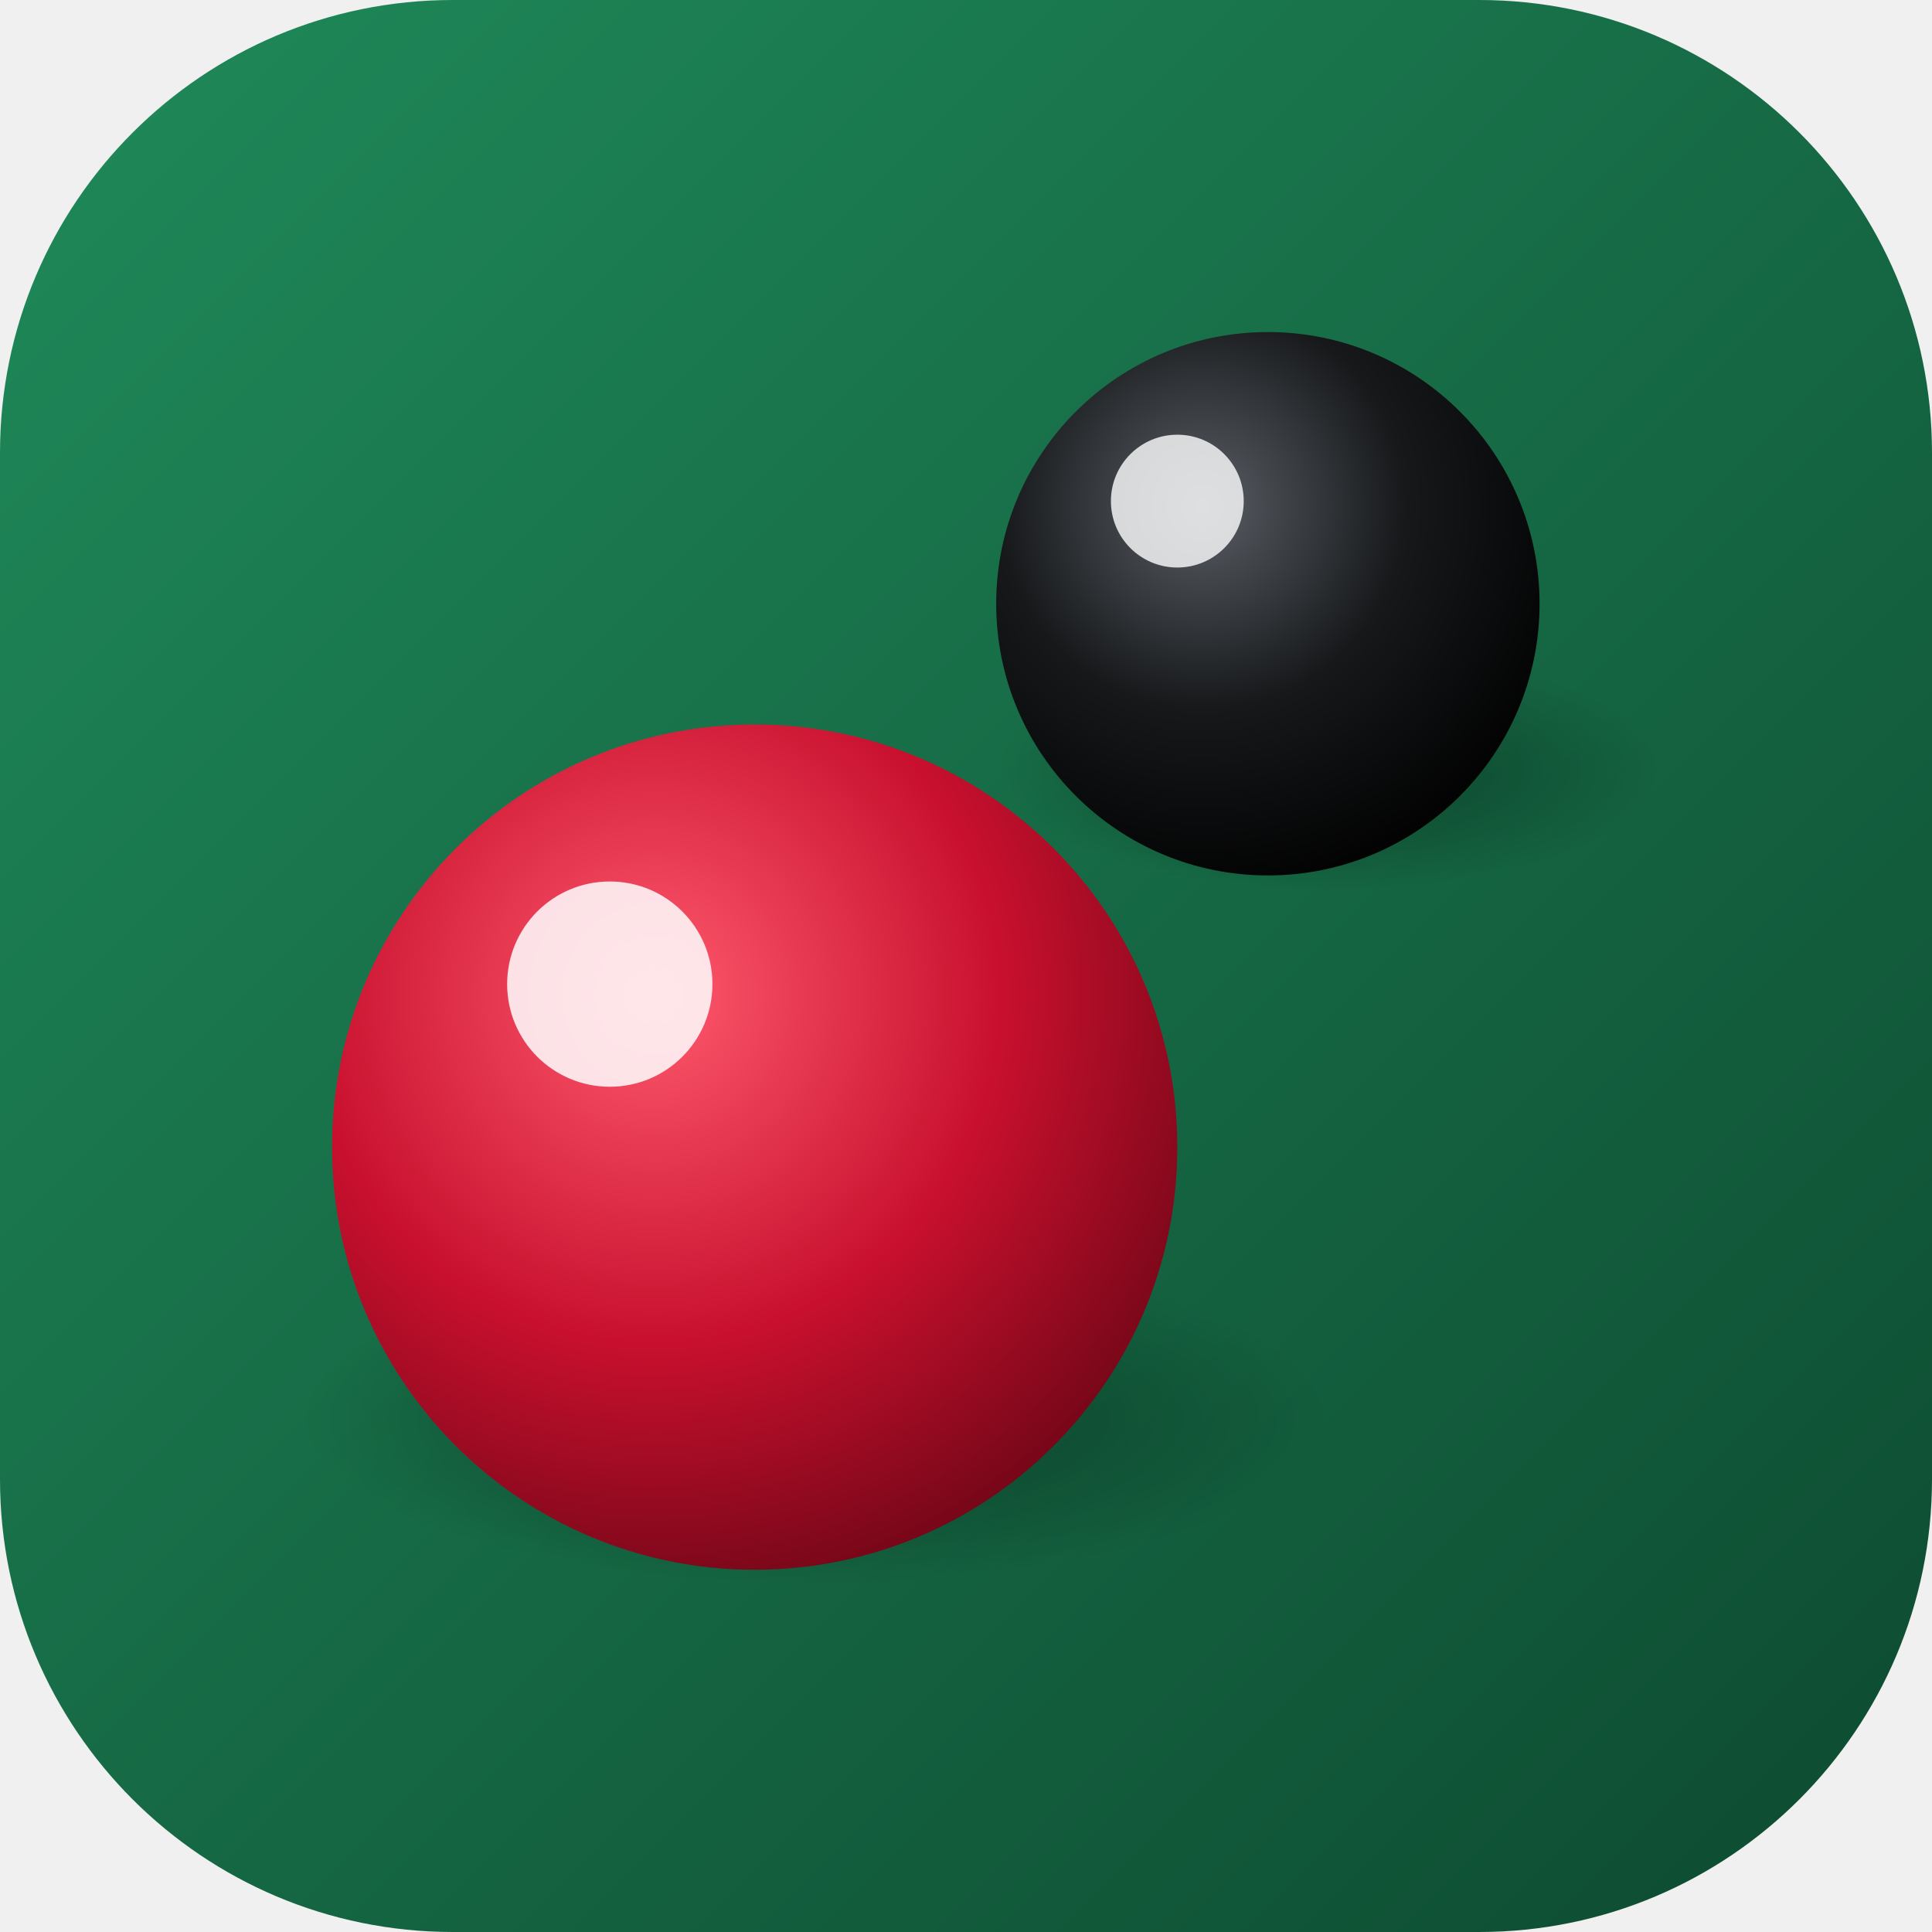
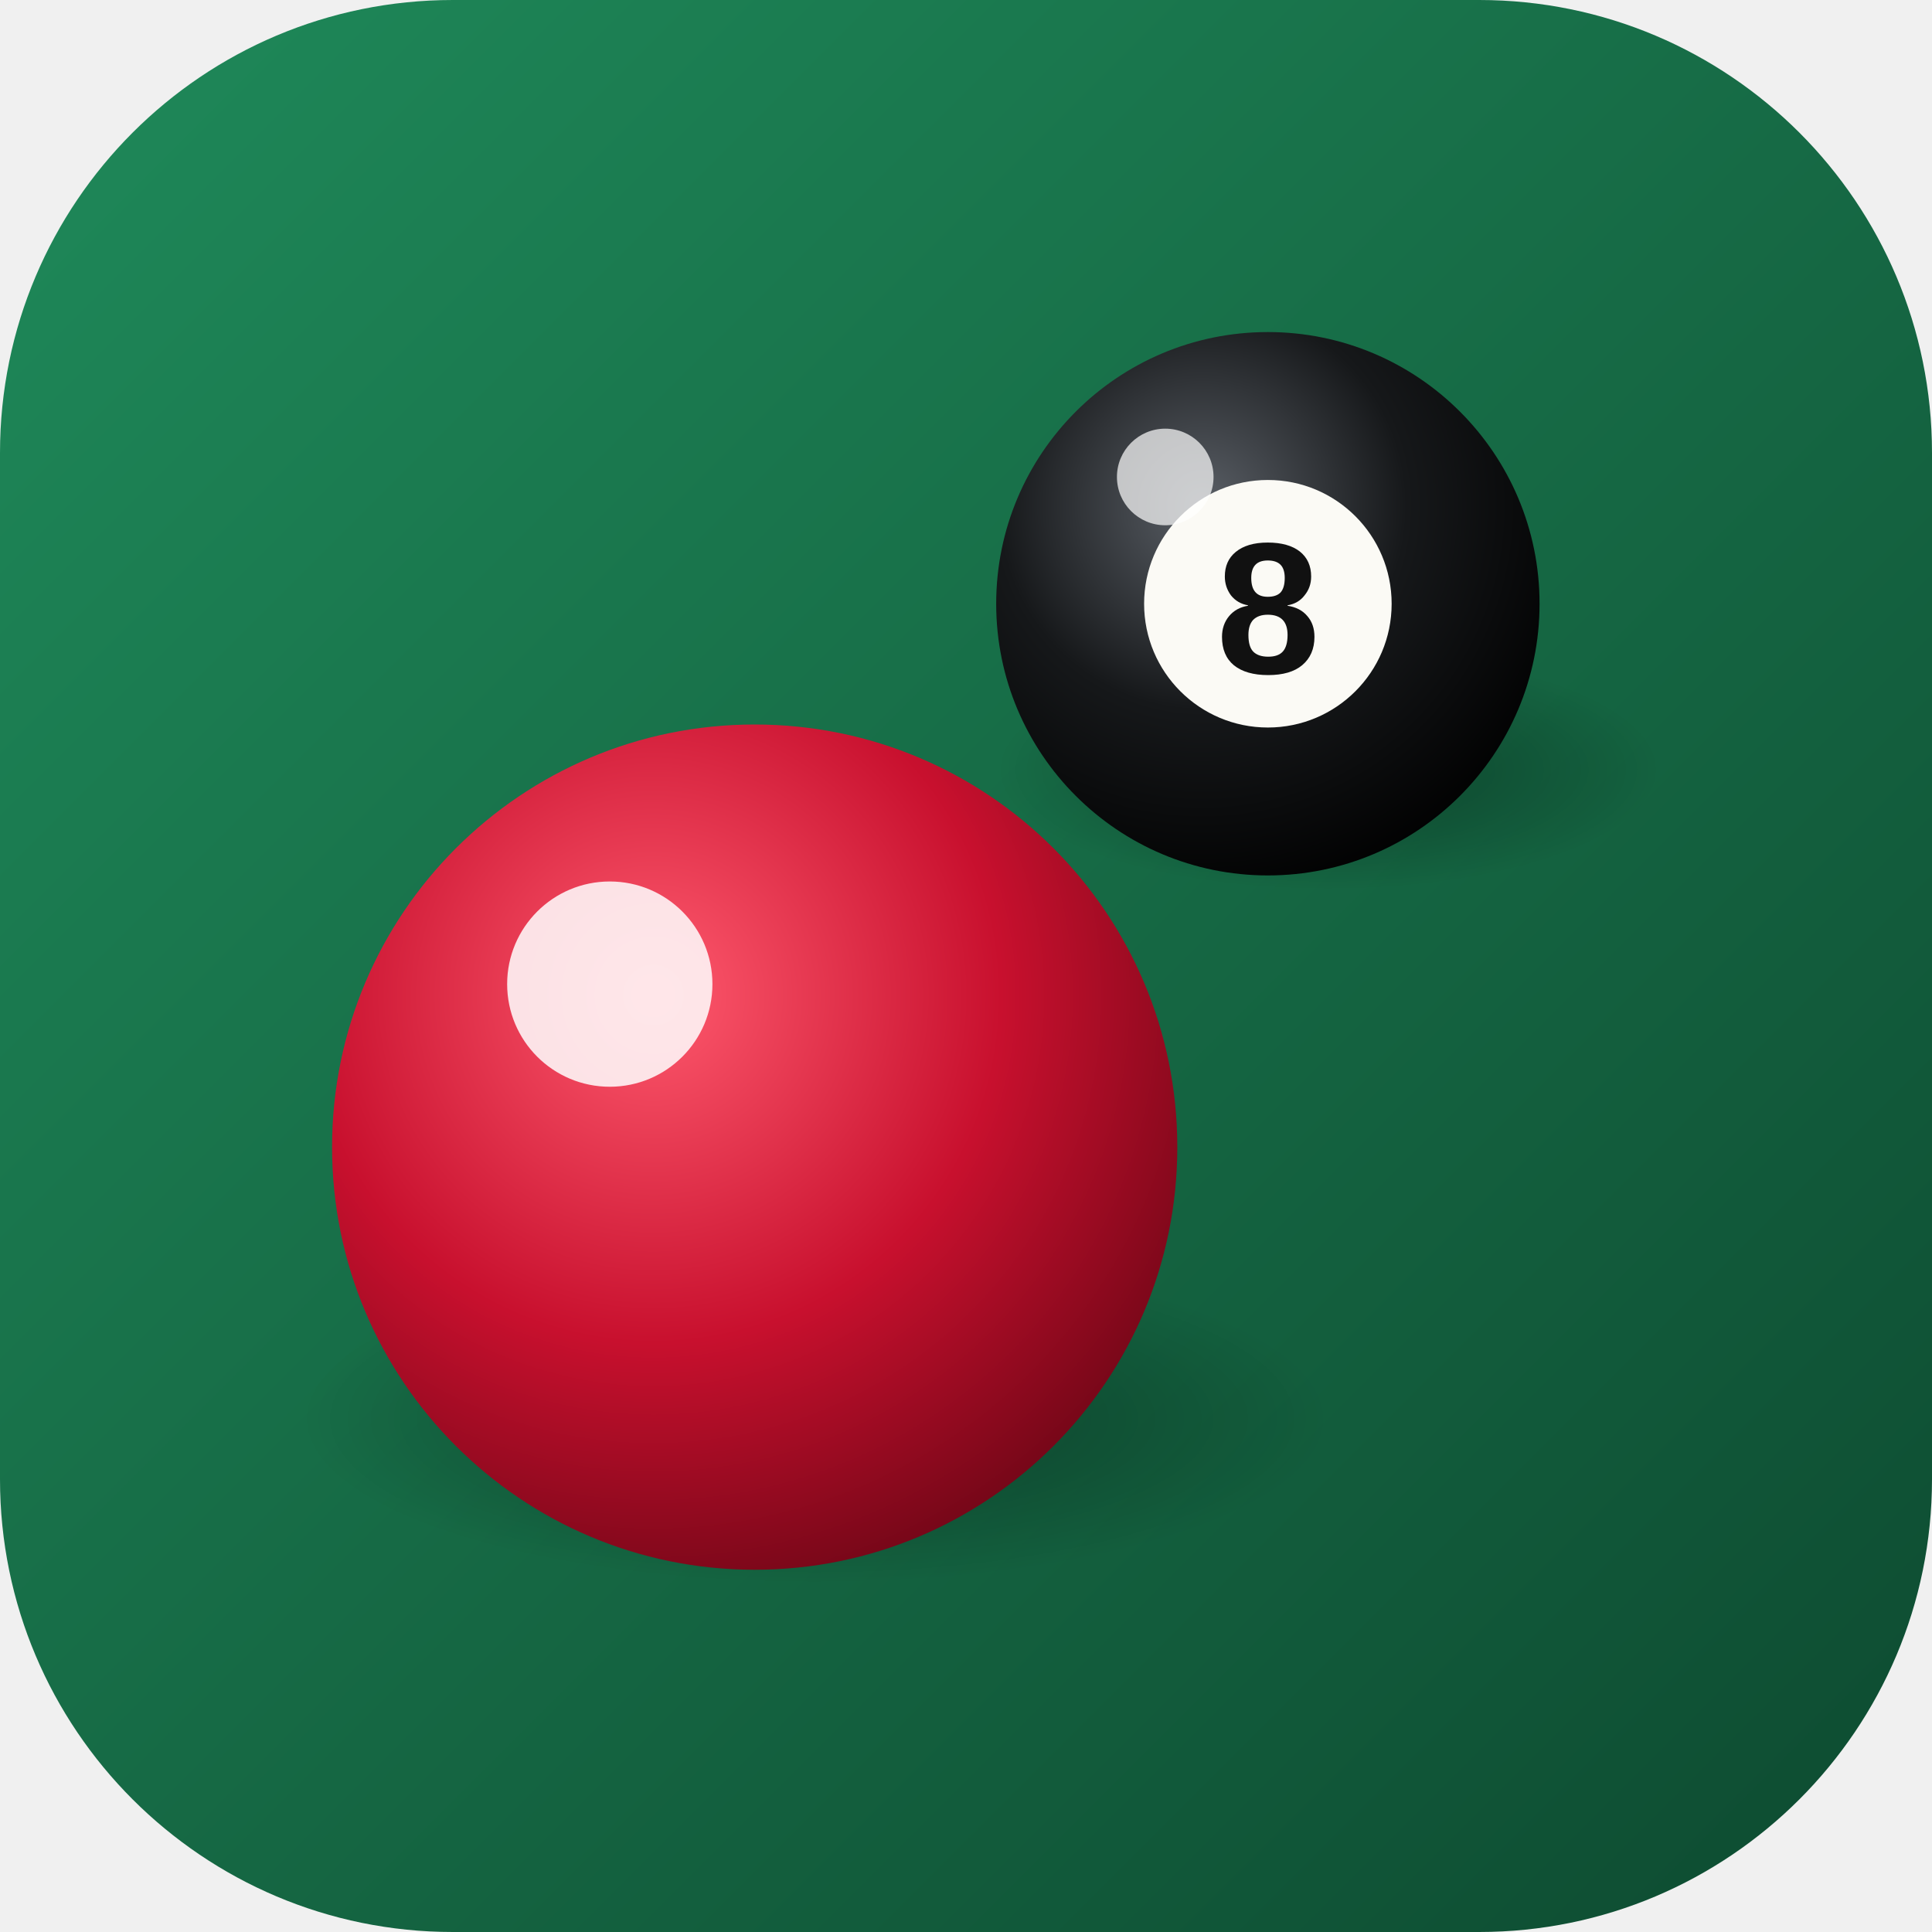
<svg xmlns="http://www.w3.org/2000/svg" viewBox="0 0 64 64">
  <defs>
    <linearGradient id="sf" x1="0" y1="0" x2="64" y2="64" gradientUnits="userSpaceOnUse">
      <stop offset="0" stop-color="#1f8a5a" />
      <stop offset="1" stop-color="#0d4a30" />
    </linearGradient>
    <radialGradient id="sr" cx="0.38" cy="0.32" r="0.75">
      <stop offset="0" stop-color="#ff5a6e" />
      <stop offset="0.55" stop-color="#c8102e" />
      <stop offset="1" stop-color="#6e0616" />
    </radialGradient>
    <radialGradient id="sk" cx="0.38" cy="0.32" r="0.75">
      <stop offset="0" stop-color="#5a5f66" />
      <stop offset="0.5" stop-color="#16181a" />
      <stop offset="1" stop-color="#000" />
    </radialGradient>
    <radialGradient id="ss" cx="0.5" cy="0.5" r="0.5">
      <stop offset="0" stop-color="#000" stop-opacity="0.35" />
      <stop offset="1" stop-color="#000" stop-opacity="0" />
    </radialGradient>
  </defs>
  <rect width="64" height="64" rx="15" fill="url(#sf)" />
  <g transform="translate(32 32) scale(1) translate(-32 -32)">
    <ellipse cx="44" cy="25.5" rx="11" ry="4" fill="url(#ss)" />
    <circle cx="42" cy="20" r="9" fill="url(#sk)" />
-     <circle cx="39" cy="16.6" r="2.2" fill="#fff" fill-opacity="0.8" />
+     <circle cx="42" cy="20" r="4.1" fill="#fbfaf5" />
+     <text x="42" y="22.3" font-family="Arial, Helvetica, sans-serif" font-weight="700" font-size="6.2" text-anchor="middle" fill="#111">8</text>
+     <circle cx="38.6" cy="15.8" r="1.6" fill="#fff" fill-opacity="0.7" />
    <ellipse cx="27" cy="47" rx="17" ry="5.5" fill="url(#ss)" />
    <circle cx="25" cy="38" r="14" fill="url(#sr)" />
    <circle cx="20.2" cy="32.6" r="3.4" fill="#fff" fill-opacity="0.85" />
  </g>
</svg>
